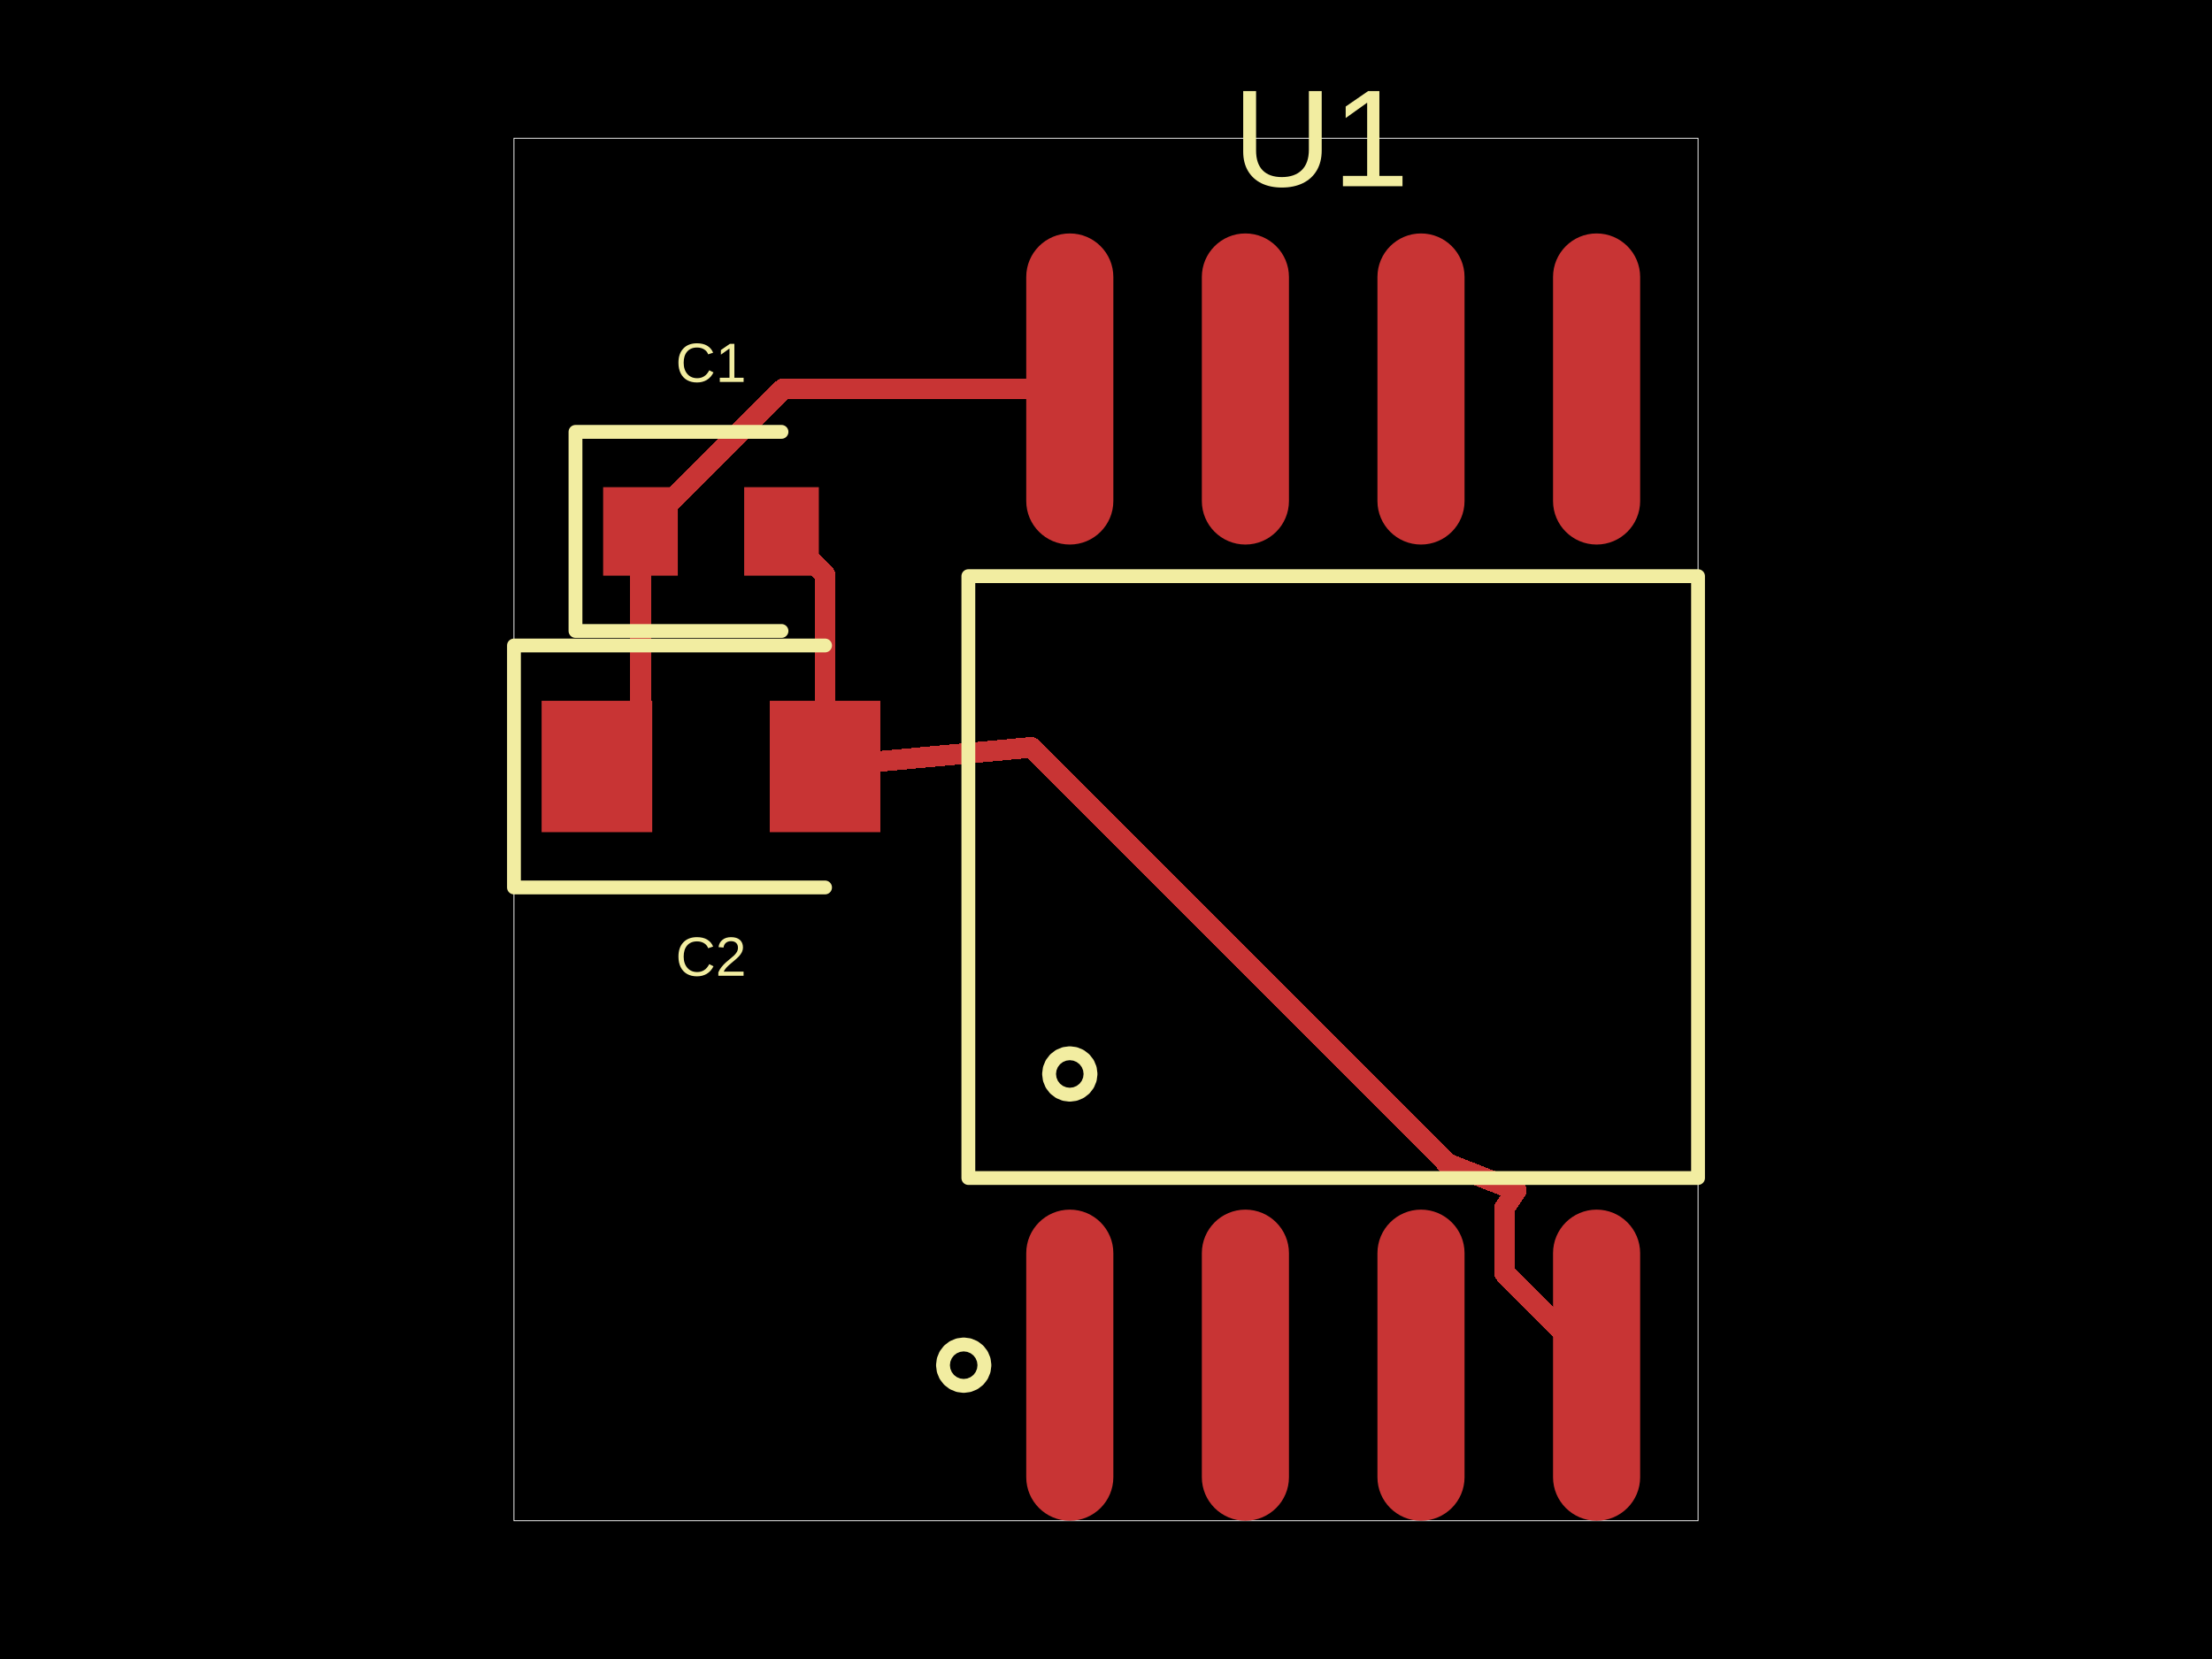
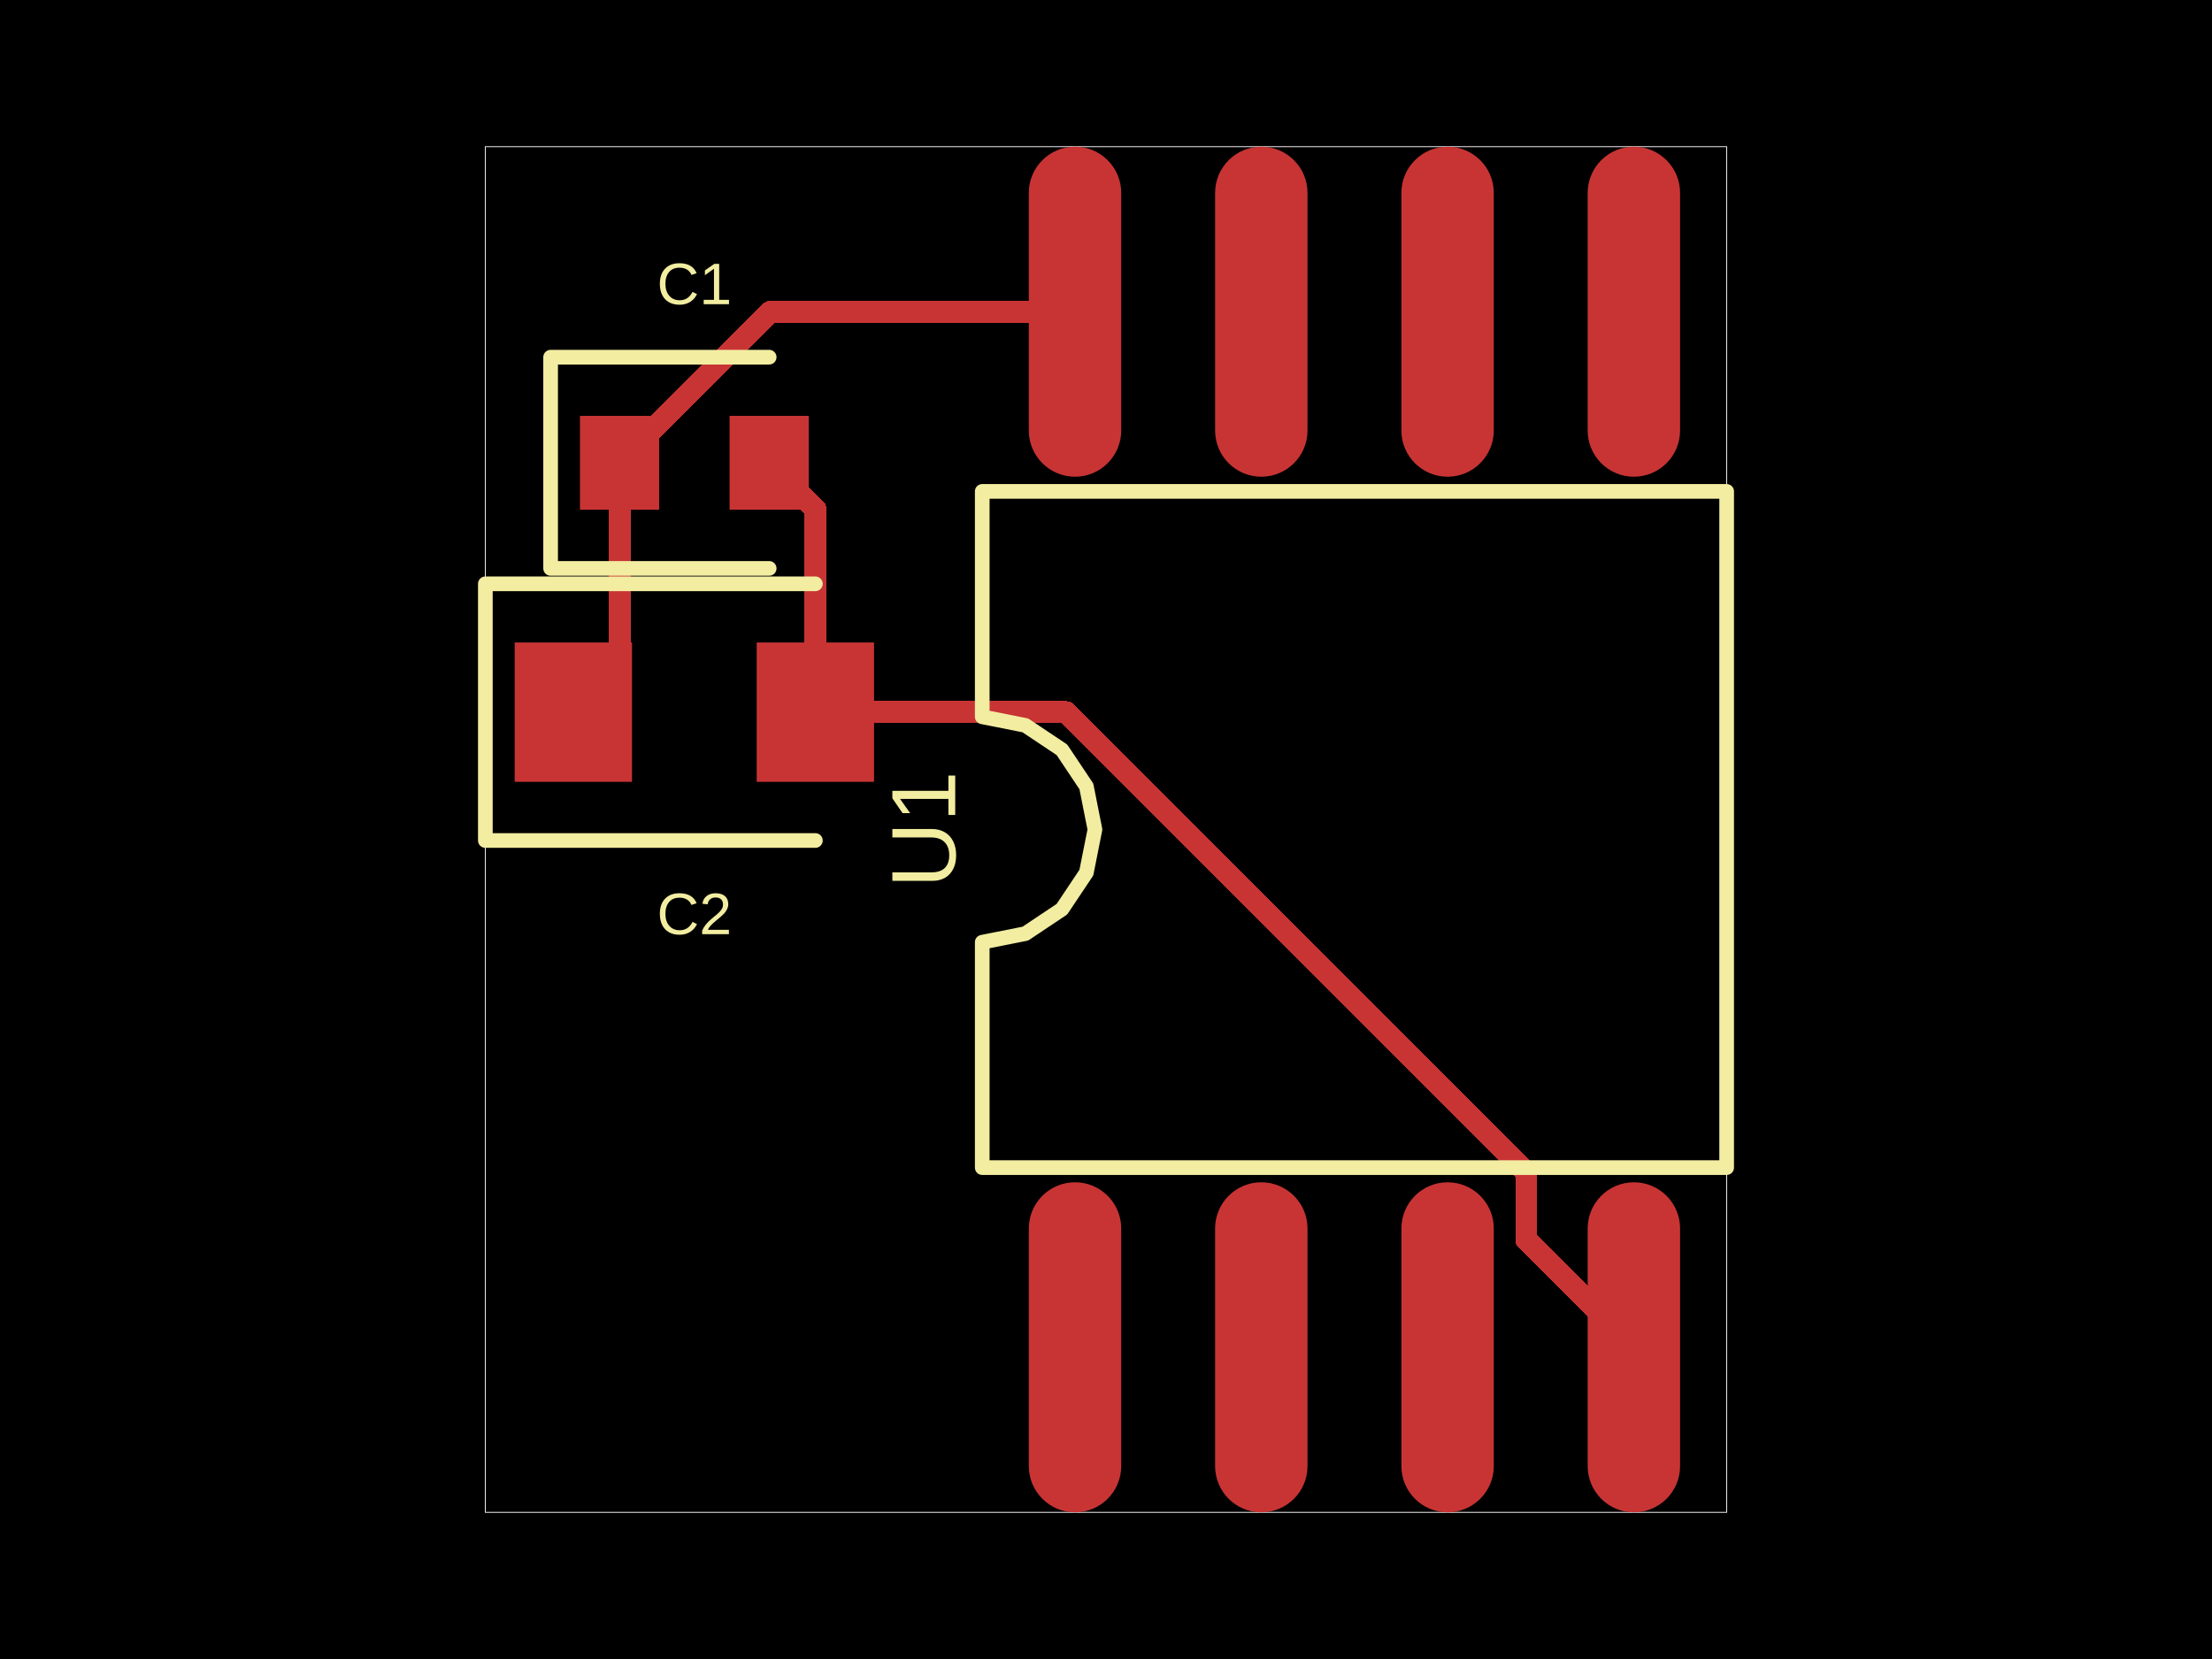
<svg xmlns="http://www.w3.org/2000/svg" width="800" height="600">
  <style />
  <rect class="boundary" x="0" y="0" fill="#000" width="800" height="600" data-type="pcb_background" data-pcb-layer="global" />
-   <rect class="pcb-boundary" fill="none" stroke="#fff" stroke-width="0.3" x="185.881" y="50.006" width="428.239" height="499.987" data-type="pcb_boundary" data-pcb-layer="global" />
-   <rect class="pcb-pad" fill="rgb(200, 52, 52)" x="371.154" y="437.479" width="31.504" height="112.515" rx="15.752" ry="15.752" data-type="pcb_smtpad" data-pcb-layer="top" data-pad-name="U1.QSPI_CS" data-pad-net-name="QSPI_SS" />
-   <rect class="pcb-pad" fill="rgb(200, 52, 52)" x="434.662" y="437.479" width="31.504" height="112.515" rx="15.752" ry="15.752" data-type="pcb_smtpad" data-pcb-layer="top" data-pad-name="U1.QSPI_IO1" data-pad-net-name="QSPI_SD1" />
-   <rect class="pcb-pad" fill="rgb(200, 52, 52)" x="498.17" y="437.479" width="31.504" height="112.515" rx="15.752" ry="15.752" data-type="pcb_smtpad" data-pcb-layer="top" data-pad-name="U1.QSPI_IO2" data-pad-net-name="QSPI_SD2" />
-   <rect class="pcb-pad" fill="rgb(200, 52, 52)" x="561.678" y="437.479" width="31.504" height="112.515" rx="15.752" ry="15.752" data-type="pcb_smtpad" data-pcb-layer="top" data-pad-name="U1.VSS" data-pad-net-name="GND" />
-   <rect class="pcb-pad" fill="rgb(200, 52, 52)" x="371.154" y="84.426" width="31.504" height="112.515" rx="15.752" ry="15.752" data-type="pcb_smtpad" data-pcb-layer="top" data-pad-name="U1.VCC" data-pad-net-name="VCC" />
-   <rect class="pcb-pad" fill="rgb(200, 52, 52)" x="434.662" y="84.426" width="31.504" height="112.515" rx="15.752" ry="15.752" data-type="pcb_smtpad" data-pcb-layer="top" data-pad-name="U1.QSPI_IO3" data-pad-net-name="QSPI_SD3" />
-   <rect class="pcb-pad" fill="rgb(200, 52, 52)" x="498.17" y="84.426" width="31.504" height="112.515" rx="15.752" ry="15.752" data-type="pcb_smtpad" data-pcb-layer="top" data-pad-name="U1.QSPI_SCK" data-pad-net-name="QSPI_CLK" />
-   <rect class="pcb-pad" fill="rgb(200, 52, 52)" x="561.678" y="84.426" width="31.504" height="112.515" rx="15.752" ry="15.752" data-type="pcb_smtpad" data-pcb-layer="top" data-pad-name="U1.QSPI_IO0" data-pad-net-name="QSPI_SD0" />
-   <rect class="pcb-pad" fill="rgb(200, 52, 52)" x="218.135" y="176.192" width="27.003" height="32.004" data-type="pcb_smtpad" data-pcb-layer="top" data-pad-name="C1.pin1" data-pad-net-name="VCC" />
-   <rect class="pcb-pad" fill="rgb(200, 52, 52)" x="269.141" y="176.192" width="27.003" height="32.004" data-type="pcb_smtpad" data-pcb-layer="top" data-pad-name="C1.pin2" data-pad-net-name="GND" />
-   <rect class="pcb-pad" fill="rgb(200, 52, 52)" x="195.882" y="253.452" width="40.005" height="47.506" data-type="pcb_smtpad" data-pcb-layer="top" data-pad-name="C2.pin1" data-pad-net-name="VCC" />
-   <rect class="pcb-pad" fill="rgb(200, 52, 52)" x="278.392" y="253.452" width="40.005" height="47.506" data-type="pcb_smtpad" data-pcb-layer="top" data-pad-name="C2.pin2" data-pad-net-name="GND" />
-   <path class="pcb-trace" stroke="rgb(200, 52, 52)" fill="none" d="M 282.643 192.194 L 298.395 207.946" stroke-width="7.501" stroke-linecap="round" stroke-linejoin="round" shape-rendering="crispEdges" data-type="pcb_trace" data-pcb-layer="top" />
-   <path class="pcb-trace" stroke="rgb(200, 52, 52)" fill="none" d="M 298.395 207.946 L 298.395 277.205" stroke-width="7.501" stroke-linecap="round" stroke-linejoin="round" shape-rendering="crispEdges" data-type="pcb_trace" data-pcb-layer="top" />
-   <path class="pcb-trace" stroke="rgb(200, 52, 52)" fill="none" d="M 577.43 493.736 L 544.173 460.475" stroke-width="7.501" stroke-linecap="round" stroke-linejoin="round" shape-rendering="crispEdges" data-type="pcb_trace" data-pcb-layer="top" />
-   <path class="pcb-trace" stroke="rgb(200, 52, 52)" fill="none" d="M 544.173 460.475 L 544.173 436.891" stroke-width="7.501" stroke-linecap="round" stroke-linejoin="round" shape-rendering="crispEdges" data-type="pcb_trace" data-pcb-layer="top" />
-   <path class="pcb-trace" stroke="rgb(200, 52, 52)" fill="none" d="M 544.173 436.891 L 548.379 430.567" stroke-width="7.501" stroke-linecap="round" stroke-linejoin="round" shape-rendering="crispEdges" data-type="pcb_trace" data-pcb-layer="top" />
-   <path class="pcb-trace" stroke="rgb(200, 52, 52)" fill="none" d="M 548.379 430.567 L 523.048 420.658" stroke-width="7.501" stroke-linecap="round" stroke-linejoin="round" shape-rendering="crispEdges" data-type="pcb_trace" data-pcb-layer="top" />
-   <path class="pcb-trace" stroke="rgb(200, 52, 52)" fill="none" d="M 523.048 420.658 L 523.609 420.878" stroke-width="7.501" stroke-linecap="round" stroke-linejoin="round" shape-rendering="crispEdges" data-type="pcb_trace" data-pcb-layer="top" />
-   <path class="pcb-trace" stroke="rgb(200, 52, 52)" fill="none" d="M 523.609 420.878 L 373.023 270.292" stroke-width="7.501" stroke-linecap="round" stroke-linejoin="round" shape-rendering="crispEdges" data-type="pcb_trace" data-pcb-layer="top" />
-   <path class="pcb-trace" stroke="rgb(200, 52, 52)" fill="none" d="M 373.023 270.292 L 298.395 277.205" stroke-width="7.501" stroke-linecap="round" stroke-linejoin="round" shape-rendering="crispEdges" data-type="pcb_trace" data-pcb-layer="top" />
-   <path class="pcb-trace" stroke="rgb(200, 52, 52)" fill="none" d="M 231.636 192.194 L 231.636 261.453" stroke-width="7.501" stroke-linecap="round" stroke-linejoin="round" shape-rendering="crispEdges" data-type="pcb_trace" data-pcb-layer="top" />
-   <path class="pcb-trace" stroke="rgb(200, 52, 52)" fill="none" d="M 231.636 261.453 L 215.884 277.205" stroke-width="7.501" stroke-linecap="round" stroke-linejoin="round" shape-rendering="crispEdges" data-type="pcb_trace" data-pcb-layer="top" />
-   <path class="pcb-trace" stroke="rgb(200, 52, 52)" fill="none" d="M 386.906 140.683 L 283.147 140.683" stroke-width="7.501" stroke-linecap="round" stroke-linejoin="round" shape-rendering="crispEdges" data-type="pcb_trace" data-pcb-layer="top" />
-   <path class="pcb-trace" stroke="rgb(200, 52, 52)" fill="none" d="M 283.147 140.683 L 231.636 192.194" stroke-width="7.501" stroke-linecap="round" stroke-linejoin="round" shape-rendering="crispEdges" data-type="pcb_trace" data-pcb-layer="top" />
-   <path class="pcb-silkscreen pcb-silkscreen-top" d="M 350.216 426.043 L 350.216 208.376 L 614.119 208.376 L 614.119 426.043 L 350.216 426.043 Z" fill="none" stroke="#f2eda1" stroke-width="5.001" stroke-linecap="round" stroke-linejoin="round" data-pcb-component-id="pcb_component_0" data-pcb-silkscreen-path-id="pcb_silkscreen_path_0" data-type="pcb_silkscreen_path" data-pcb-layer="top" />
-   <path class="pcb-silkscreen pcb-silkscreen-top" d="M 394.412 388.415 L 394.157 390.358 L 393.407 392.168 L 392.214 393.723 L 390.659 394.916 L 388.849 395.666 L 386.906 395.922 L 384.963 395.666 L 383.152 394.916 L 381.598 393.723 L 380.405 392.168 L 379.655 390.358 L 379.399 388.415 L 379.655 386.472 L 380.405 384.662 L 381.598 383.107 L 383.152 381.914 L 384.963 381.164 L 386.906 380.908 L 388.849 381.164 L 390.659 381.914 L 392.214 383.107 L 393.407 384.662 L 394.157 386.472 L 394.412 388.415 Z" fill="none" stroke="#f2eda1" stroke-width="5.001" stroke-linecap="round" stroke-linejoin="round" data-pcb-component-id="pcb_component_0" data-pcb-silkscreen-path-id="pcb_silkscreen_path_1" data-type="pcb_silkscreen_path" data-pcb-layer="top" />
-   <path class="pcb-silkscreen pcb-silkscreen-top" d="M 356.041 493.736 L 355.785 495.679 L 355.035 497.49 L 353.842 499.044 L 352.288 500.237 L 350.477 500.987 L 348.534 501.243 L 346.591 500.987 L 344.781 500.237 L 343.226 499.044 L 342.033 497.49 L 341.283 495.679 L 341.028 493.736 L 341.283 491.794 L 342.033 489.983 L 343.226 488.428 L 344.781 487.236 L 346.591 486.486 L 348.534 486.23 L 350.477 486.486 L 352.288 487.236 L 353.842 488.428 L 355.035 489.983 L 355.785 491.794 L 356.041 493.736 Z" fill="none" stroke="#f2eda1" stroke-width="5.001" stroke-linecap="round" stroke-linejoin="round" data-pcb-component-id="pcb_component_0" data-pcb-silkscreen-path-id="pcb_silkscreen_path_2" data-type="pcb_silkscreen_path" data-pcb-layer="top" />
-   <text x="0" y="0" dx="0" dy="0" fill="#f2eda1" font-family="Arial, sans-serif" font-size="50.006" text-anchor="middle" dominant-baseline="central" transform="matrix(1,0,0,1,477.7221,50.00627)" class="pcb-silkscreen-text pcb-silkscreen-top" data-pcb-silkscreen-text-id="pcb_silkscreen_text_0" stroke="none" data-type="pcb_silkscreen_text" data-pcb-layer="top">U1</text>
-   <path class="pcb-silkscreen pcb-silkscreen-top" d="M 282.643 156.19 L 208.133 156.19 L 208.133 228.199 L 282.643 228.199" fill="none" stroke="#f2eda1" stroke-width="5.001" stroke-linecap="round" stroke-linejoin="round" data-pcb-component-id="pcb_component_1" data-pcb-silkscreen-path-id="pcb_silkscreen_path_3" data-type="pcb_silkscreen_path" data-pcb-layer="top" />
-   <text x="0" y="0" dx="0" dy="0" fill="#f2eda1" font-family="Arial, sans-serif" font-size="20.003" text-anchor="middle" dominant-baseline="central" transform="matrix(1,0,0,1,257.1395,131.1864)" class="pcb-silkscreen-text pcb-silkscreen-top" data-pcb-silkscreen-text-id="pcb_silkscreen_text_1" stroke="none" data-type="pcb_silkscreen_text" data-pcb-layer="top">C1</text>
-   <path class="pcb-silkscreen pcb-silkscreen-top" d="M 298.395 233.449 L 185.881 233.449 L 185.881 320.96 L 298.395 320.96" fill="none" stroke="#f2eda1" stroke-width="5.001" stroke-linecap="round" stroke-linejoin="round" data-pcb-component-id="pcb_component_2" data-pcb-silkscreen-path-id="pcb_silkscreen_path_4" data-type="pcb_silkscreen_path" data-pcb-layer="top" />
-   <text x="0" y="0" dx="0" dy="0" fill="#f2eda1" font-family="Arial, sans-serif" font-size="20.003" text-anchor="middle" dominant-baseline="central" transform="matrix(1,0,0,1,257.1395,345.9634)" class="pcb-silkscreen-text pcb-silkscreen-top" data-pcb-silkscreen-text-id="pcb_silkscreen_text_2" stroke="none" data-type="pcb_silkscreen_text" data-pcb-layer="top">C2</text>
+   <rect class="pcb-boundary" fill="none" stroke="#fff" stroke-width="0.3" x="175.531" y="53.05" width="448.939" height="493.899" data-type="pcb_boundary" data-pcb-layer="global" />
+   <rect class="pcb-pad" fill="rgb(200, 52, 52)" x="-59.682" y="-16.711" width="119.363" height="33.422" rx="16.711" ry="16.711" data-type="pcb_smtpad" data-pcb-layer="top" data-pad-name="U1.QSPI_CS" data-pad-net-name="QSPI_SS" transform="translate(388.7931 487.2679) rotate(-90)" />
+   <rect class="pcb-pad" fill="rgb(200, 52, 52)" x="-59.682" y="-16.711" width="119.363" height="33.422" rx="16.711" ry="16.711" data-type="pcb_smtpad" data-pcb-layer="top" data-pad-name="U1.QSPI_IO1" data-pad-net-name="QSPI_SD1" transform="translate(456.1671 487.2679) rotate(-90)" />
+   <rect class="pcb-pad" fill="rgb(200, 52, 52)" x="-59.682" y="-16.711" width="119.363" height="33.422" rx="16.711" ry="16.711" data-type="pcb_smtpad" data-pcb-layer="top" data-pad-name="U1.QSPI_IO2" data-pad-net-name="QSPI_SD2" transform="translate(523.5411 487.2679) rotate(-90)" />
+   <rect class="pcb-pad" fill="rgb(200, 52, 52)" x="-59.682" y="-16.711" width="119.363" height="33.422" rx="16.711" ry="16.711" data-type="pcb_smtpad" data-pcb-layer="top" data-pad-name="U1.VSS" data-pad-net-name="GND" transform="translate(590.9151 487.2679) rotate(-90)" />
+   <rect class="pcb-pad" fill="rgb(200, 52, 52)" x="-59.682" y="-16.711" width="119.363" height="33.422" rx="16.711" ry="16.711" data-type="pcb_smtpad" data-pcb-layer="top" data-pad-name="U1.QSPI_IO0" data-pad-net-name="QSPI_SD0" transform="translate(590.9151 112.7321) rotate(-90)" />
+   <rect class="pcb-pad" fill="rgb(200, 52, 52)" x="-59.682" y="-16.711" width="119.363" height="33.422" rx="16.711" ry="16.711" data-type="pcb_smtpad" data-pcb-layer="top" data-pad-name="U1.QSPI_SCK" data-pad-net-name="QSPI_CLK" transform="translate(523.5411 112.7321) rotate(-90)" />
+   <rect class="pcb-pad" fill="rgb(200, 52, 52)" x="-59.682" y="-16.711" width="119.363" height="33.422" rx="16.711" ry="16.711" data-type="pcb_smtpad" data-pcb-layer="top" data-pad-name="U1.QSPI_IO3" data-pad-net-name="QSPI_SD3" transform="translate(456.1671 112.7321) rotate(-90)" />
+   <rect class="pcb-pad" fill="rgb(200, 52, 52)" x="-59.682" y="-16.711" width="119.363" height="33.422" rx="16.711" ry="16.711" data-type="pcb_smtpad" data-pcb-layer="top" data-pad-name="U1.VCC" data-pad-net-name="VCC" transform="translate(388.7931 112.7321) rotate(-90)" />
+   <rect class="pcb-pad" fill="rgb(200, 52, 52)" x="209.748" y="150.398" width="28.647" height="33.952" data-type="pcb_smtpad" data-pcb-layer="top" data-pad-name="C1.pin1" data-pad-net-name="VCC" />
+   <rect class="pcb-pad" fill="rgb(200, 52, 52)" x="263.859" y="150.398" width="28.647" height="33.952" data-type="pcb_smtpad" data-pcb-layer="top" data-pad-name="C1.pin2" data-pad-net-name="GND" />
+   <rect class="pcb-pad" fill="rgb(200, 52, 52)" x="186.141" y="232.361" width="42.44" height="50.398" data-type="pcb_smtpad" data-pcb-layer="top" data-pad-name="C2.pin1" data-pad-net-name="VCC" />
+   <rect class="pcb-pad" fill="rgb(200, 52, 52)" x="273.674" y="232.361" width="42.44" height="50.398" data-type="pcb_smtpad" data-pcb-layer="top" data-pad-name="C2.pin2" data-pad-net-name="GND" />
+   <path class="pcb-trace" stroke="rgb(200, 52, 52)" fill="none" d="M 278.183 167.374 L 294.894 184.085" stroke-width="7.958" stroke-linecap="round" stroke-linejoin="round" shape-rendering="crispEdges" data-type="pcb_trace" data-pcb-layer="top" />
+   <path class="pcb-trace" stroke="rgb(200, 52, 52)" fill="none" d="M 294.894 184.085 L 294.894 257.56" stroke-width="7.958" stroke-linecap="round" stroke-linejoin="round" shape-rendering="crispEdges" data-type="pcb_trace" data-pcb-layer="top" />
+   <path class="pcb-trace" stroke="rgb(200, 52, 52)" fill="none" d="M 590.915 487.268 L 551.996 448.349" stroke-width="7.958" stroke-linecap="round" stroke-linejoin="round" shape-rendering="crispEdges" data-type="pcb_trace" data-pcb-layer="top" />
+   <path class="pcb-trace" stroke="rgb(200, 52, 52)" fill="none" d="M 551.996 448.349 L 551.996 423.862" stroke-width="7.958" stroke-linecap="round" stroke-linejoin="round" shape-rendering="crispEdges" data-type="pcb_trace" data-pcb-layer="top" />
+   <path class="pcb-trace" stroke="rgb(200, 52, 52)" fill="none" d="M 551.996 423.862 L 385.694 257.56" stroke-width="7.958" stroke-linecap="round" stroke-linejoin="round" shape-rendering="crispEdges" data-type="pcb_trace" data-pcb-layer="top" />
+   <path class="pcb-trace" stroke="rgb(200, 52, 52)" fill="none" d="M 385.694 257.56 L 294.894 257.56" stroke-width="7.958" stroke-linecap="round" stroke-linejoin="round" shape-rendering="crispEdges" data-type="pcb_trace" data-pcb-layer="top" />
+   <path class="pcb-trace" stroke="rgb(200, 52, 52)" fill="none" d="M 224.072 167.374 L 224.072 240.849" stroke-width="7.958" stroke-linecap="round" stroke-linejoin="round" shape-rendering="crispEdges" data-type="pcb_trace" data-pcb-layer="top" />
+   <path class="pcb-trace" stroke="rgb(200, 52, 52)" fill="none" d="M 224.072 240.849 L 207.361 257.56" stroke-width="7.958" stroke-linecap="round" stroke-linejoin="round" shape-rendering="crispEdges" data-type="pcb_trace" data-pcb-layer="top" />
+   <path class="pcb-trace" stroke="rgb(200, 52, 52)" fill="none" d="M 388.793 112.732 L 278.714 112.732" stroke-width="7.958" stroke-linecap="round" stroke-linejoin="round" shape-rendering="crispEdges" data-type="pcb_trace" data-pcb-layer="top" />
+   <path class="pcb-trace" stroke="rgb(200, 52, 52)" fill="none" d="M 278.714 112.732 L 224.072 167.374" stroke-width="7.958" stroke-linecap="round" stroke-linejoin="round" shape-rendering="crispEdges" data-type="pcb_trace" data-pcb-layer="top" />
+   <path class="pcb-silkscreen pcb-silkscreen-top" d="M 624.469 422.281 L 355.239 422.281 L 355.239 340.76 L 370.837 337.658 L 384.061 328.822 L 392.896 315.598 L 395.999 300 L 392.896 284.402 L 384.061 271.178 L 370.837 262.342 L 355.239 259.24 L 355.239 177.719 L 624.469 177.719 L 624.469 422.281 Z" fill="none" stroke="#f2eda1" stroke-width="5.305" stroke-linecap="round" stroke-linejoin="round" data-pcb-component-id="pcb_component_0" data-pcb-silkscreen-path-id="pcb_silkscreen_path_0" data-type="pcb_silkscreen_path" data-pcb-layer="top" />
+   <text x="0" y="0" dx="0" dy="0" fill="#f2eda1" font-family="Arial, sans-serif" font-size="33.046" text-anchor="middle" dominant-baseline="central" transform="matrix(6.123233995736766e-17,-1,1,6.123233995736766e-17,334.0186,300)" class="pcb-silkscreen-text pcb-silkscreen-top" data-pcb-silkscreen-text-id="pcb_silkscreen_text_0" stroke="none" data-type="pcb_silkscreen_text" data-pcb-layer="top">U1</text>
+   <path class="pcb-silkscreen pcb-silkscreen-top" d="M 278.183 129.178 L 199.138 129.178 L 199.138 205.57 L 278.183 205.57" fill="none" stroke="#f2eda1" stroke-width="5.305" stroke-linecap="round" stroke-linejoin="round" data-pcb-component-id="pcb_component_1" data-pcb-silkscreen-path-id="pcb_silkscreen_path_1" data-type="pcb_silkscreen_path" data-pcb-layer="top" />
+   <text x="0" y="0" dx="0" dy="0" fill="#f2eda1" font-family="Arial, sans-serif" font-size="21.22" text-anchor="middle" dominant-baseline="central" transform="matrix(1,0,0,1,251.1273,102.6525)" class="pcb-silkscreen-text pcb-silkscreen-top" data-pcb-silkscreen-text-id="pcb_silkscreen_text_1" stroke="none" data-type="pcb_silkscreen_text" data-pcb-layer="top">C1</text>
+   <path class="pcb-silkscreen pcb-silkscreen-top" d="M 294.894 211.141 L 175.531 211.141 L 175.531 303.979 L 294.894 303.979" fill="none" stroke="#f2eda1" stroke-width="5.305" stroke-linecap="round" stroke-linejoin="round" data-pcb-component-id="pcb_component_2" data-pcb-silkscreen-path-id="pcb_silkscreen_path_2" data-type="pcb_silkscreen_path" data-pcb-layer="top" />
+   <text x="0" y="0" dx="0" dy="0" fill="#f2eda1" font-family="Arial, sans-serif" font-size="21.22" text-anchor="middle" dominant-baseline="central" transform="matrix(1,0,0,1,251.1273,330.504)" class="pcb-silkscreen-text pcb-silkscreen-top" data-pcb-silkscreen-text-id="pcb_silkscreen_text_2" stroke="none" data-type="pcb_silkscreen_text" data-pcb-layer="top">C2</text>
</svg>
